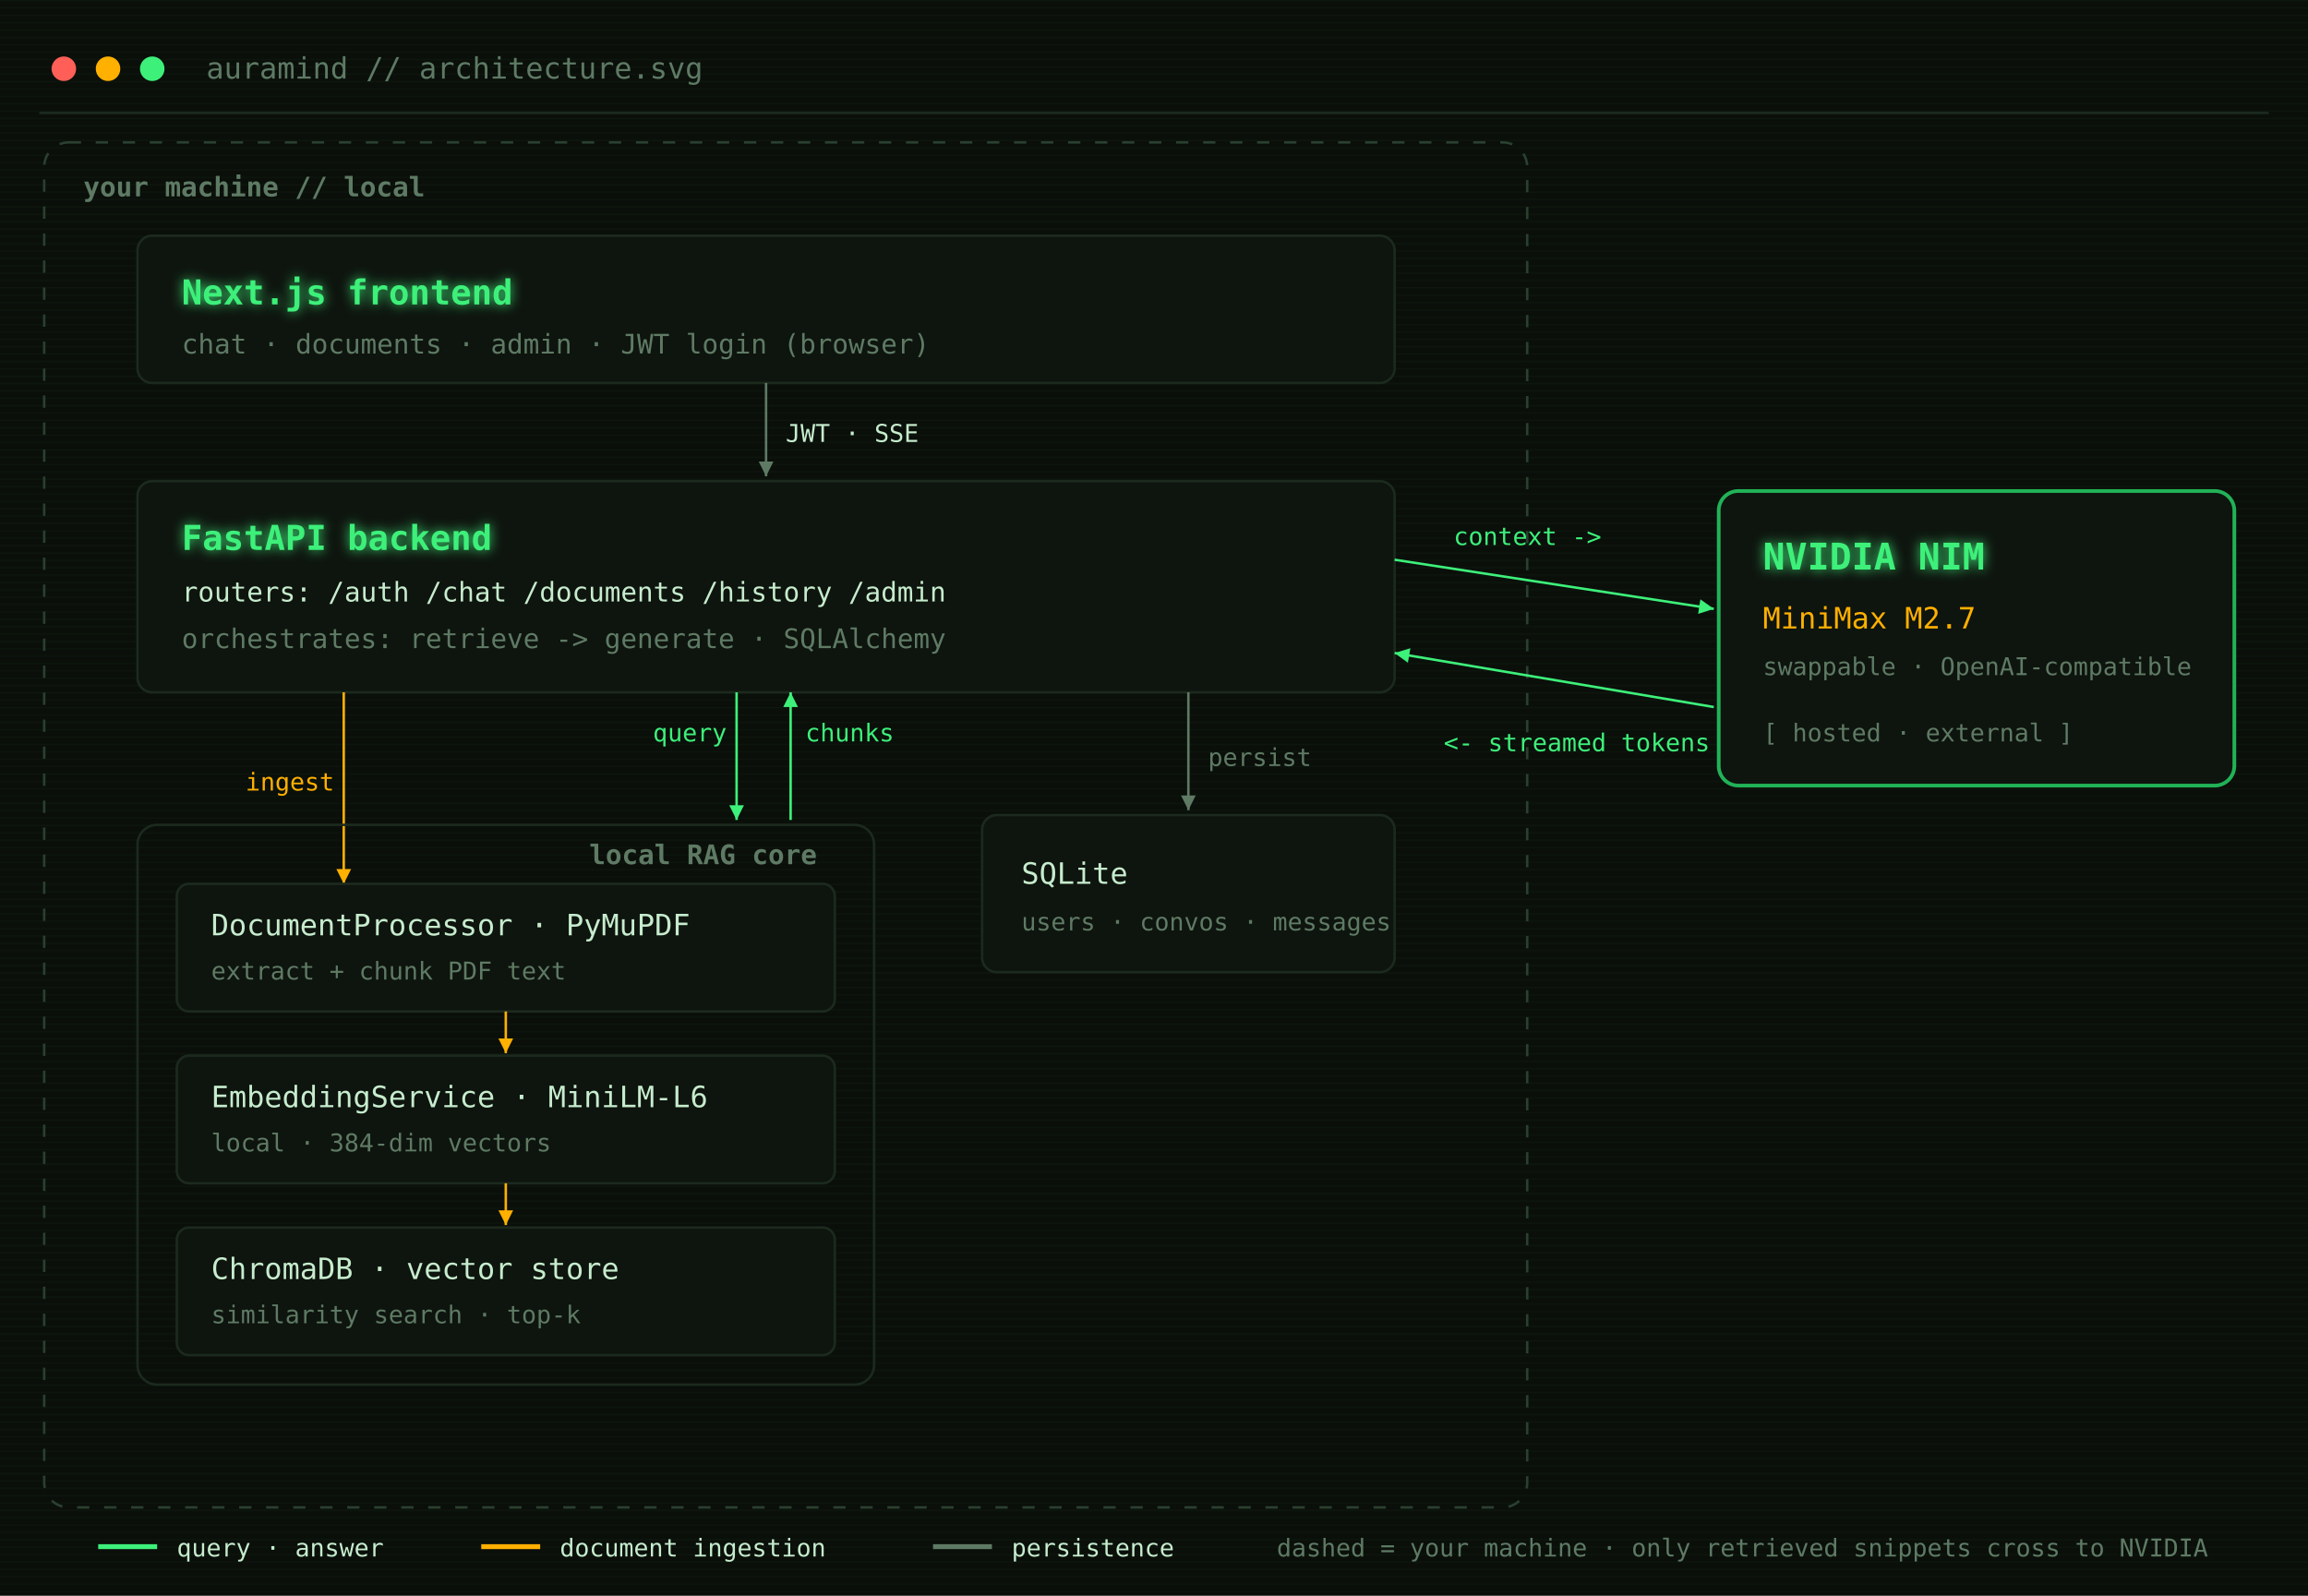
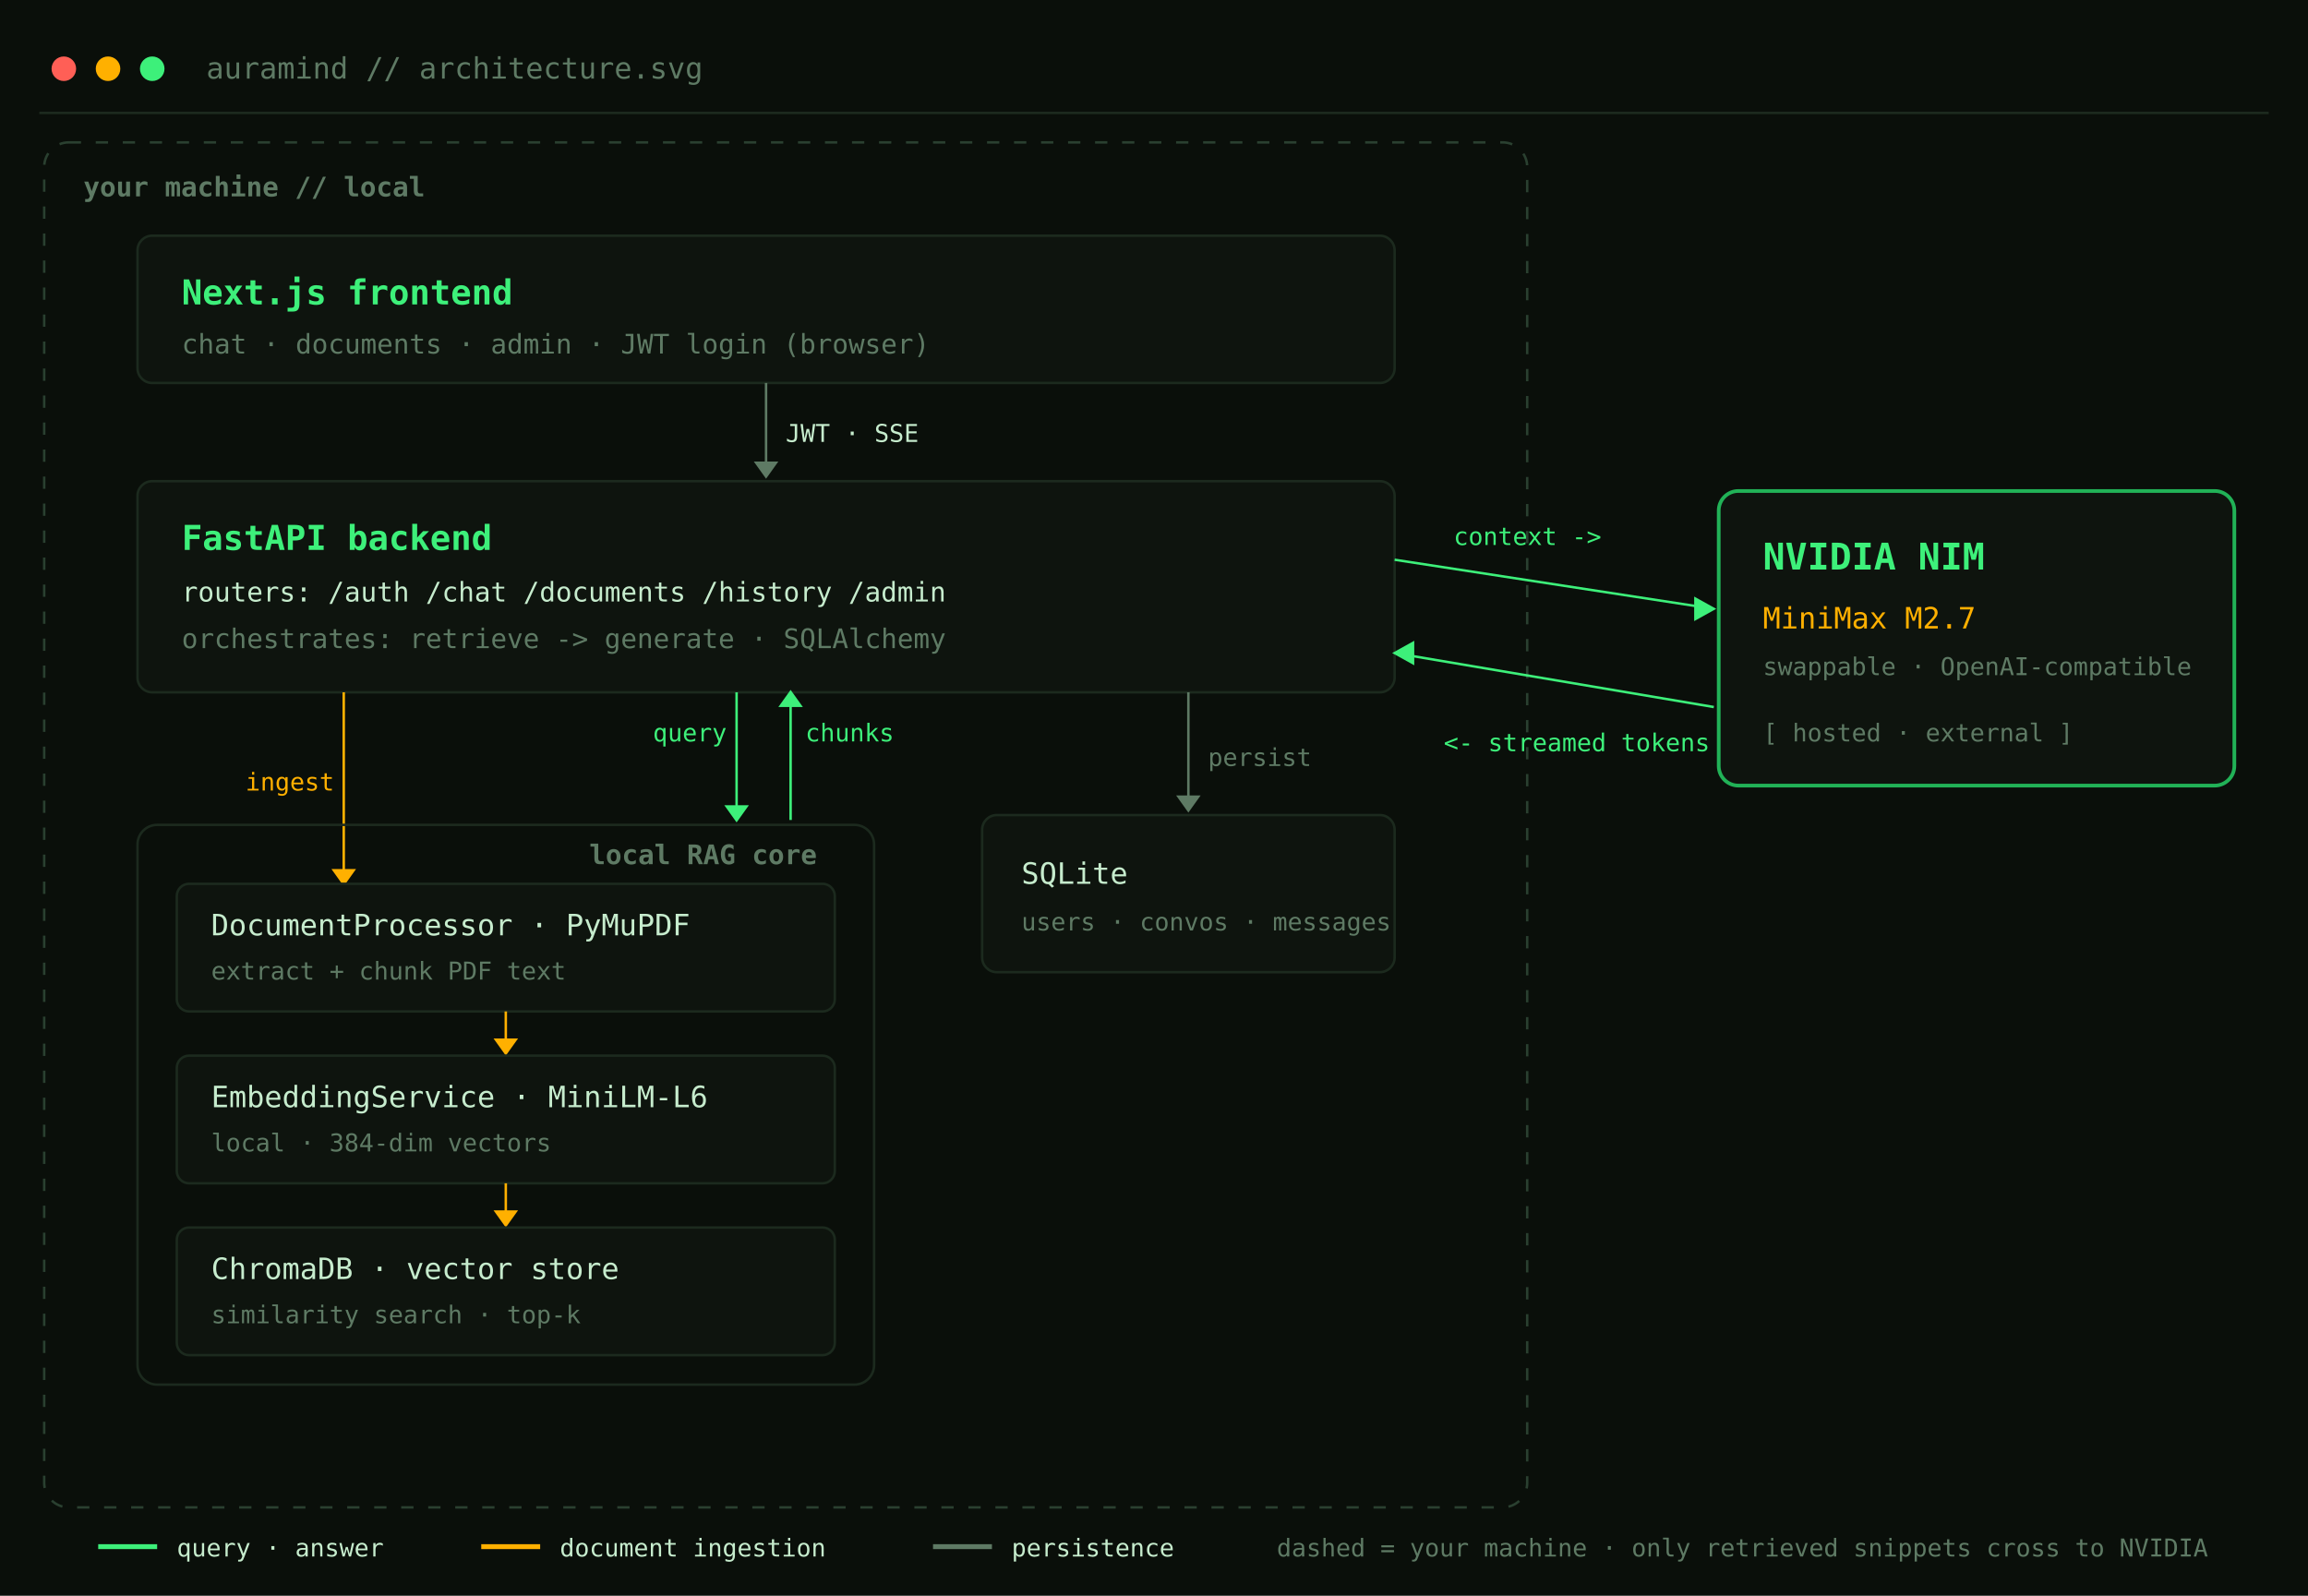
- <svg xmlns="http://www.w3.org/2000/svg" width="940" height="650" viewBox="0 0 940 650" role="img" font-family="'JetBrains Mono','SFMono-Regular',Menlo,Consolas,monospace">
-   <defs>
-     <marker id="ag" markerWidth="9" markerHeight="9" refX="6" refY="3" orient="auto">
-       <path d="M0,0 L6,3 L0,6 Z" fill="#3DF07A" />
-     </marker>
-     <marker id="aa" markerWidth="9" markerHeight="9" refX="6" refY="3" orient="auto">
-       <path d="M0,0 L6,3 L0,6 Z" fill="#FFB000" />
-     </marker>
-     <marker id="ar" markerWidth="9" markerHeight="9" refX="6" refY="3" orient="auto">
-       <path d="M0,0 L6,3 L0,6 Z" fill="#5E7A64" />
-     </marker>
-     <filter id="glow" x="-60%" y="-60%" width="220%" height="220%">
-       <feGaussianBlur stdDeviation="2.4" result="b" />
-       <feMerge>
-         <feMergeNode in="b" />
-         <feMergeNode in="SourceGraphic" />
-       </feMerge>
-     </filter>
-     <pattern id="scan" width="3" height="3" patternUnits="userSpaceOnUse">
-       <line x1="0" y1="0" x2="3" y2="0" stroke="#0F1A0F" stroke-width="1" />
-     </pattern>
-   </defs>
+ <svg xmlns="http://www.w3.org/2000/svg" width="940" height="650" viewBox="0 0 940 650" role="img" font-family="'JetBrains Mono', 'SFMono-Regular', Menlo, Consolas, monospace">
  <rect x="0" y="0" width="940" height="650" fill="#0A0F0A" />
-   <rect x="0" y="0" width="940" height="650" fill="url(#scan)" opacity="0.6" />
  <circle cx="26" cy="28" r="5" fill="#FF5F56" />
  <circle cx="44" cy="28" r="5" fill="#FFB000" />
  <circle cx="62" cy="28" r="5" fill="#3DF07A" />
  <text x="84" y="32" fill="#5E7A64" font-size="12">auramind // architecture.svg</text>
  <line x1="16" y1="46" x2="924" y2="46" stroke="#1C2A1E" stroke-width="1" />
  <rect x="18" y="58" width="604" height="556" rx="10" fill="none" stroke="#2A4030" stroke-width="1" stroke-dasharray="5 6" />
  <text x="34" y="80" fill="#5E7A64" font-size="11" font-weight="700">your machine // local</text>
  <rect x="56" y="96" width="512" height="60" rx="6" fill="#0E140E" stroke="#1C2A1E" />
-   <text x="74" y="124" fill="#3DF07A" font-size="14" font-weight="700" filter="url(#glow)">Next.js frontend</text>
+   <text x="74" y="124" fill="#3DF07A" font-size="14" font-weight="700">Next.js frontend</text>
  <text x="74" y="144" fill="#5E7A64" font-size="11">chat · documents · admin · JWT login (browser)</text>
-   <line x1="312" y1="156" x2="312" y2="194" stroke="#5E7A64" stroke-width="1" marker-end="url(#ar)" />
+   <line x1="312" y1="156" x2="312" y2="194" stroke="#5E7A64" stroke-width="1" />
+   <polygon points="307,188 317,188 312,195" fill="#5E7A64" />
  <text x="320" y="180" fill="#C6ECCD" font-size="10">JWT · SSE</text>
  <rect x="56" y="196" width="512" height="86" rx="6" fill="#0E140E" stroke="#1C2A1E" />
-   <text x="74" y="224" fill="#3DF07A" font-size="14" font-weight="700" filter="url(#glow)">FastAPI backend</text>
+   <text x="74" y="224" fill="#3DF07A" font-size="14" font-weight="700">FastAPI backend</text>
  <text x="74" y="245" fill="#C6ECCD" font-size="11">routers: /auth  /chat  /documents  /history  /admin</text>
  <text x="74" y="264" fill="#5E7A64" font-size="11">orchestrates: retrieve -&gt; generate · SQLAlchemy</text>
-   <line x1="140" y1="282" x2="140" y2="360" stroke="#FFB000" stroke-width="1" marker-end="url(#aa)" />
+   <line x1="140" y1="282" x2="140" y2="360" stroke="#FFB000" stroke-width="1" />
+   <polygon points="135,354 145,354 140,361" fill="#FFB000" />
  <text x="100" y="322" fill="#FFB000" font-size="10">ingest</text>
-   <line x1="300" y1="282" x2="300" y2="334" stroke="#3DF07A" stroke-width="1" marker-end="url(#ag)" />
+   <line x1="300" y1="282" x2="300" y2="334" stroke="#3DF07A" stroke-width="1" />
+   <polygon points="295,328 305,328 300,335" fill="#3DF07A" />
  <text x="296" y="302" fill="#3DF07A" font-size="10" text-anchor="end">query</text>
-   <line x1="322" y1="334" x2="322" y2="282" stroke="#3DF07A" stroke-width="1" marker-end="url(#ag)" />
+   <line x1="322" y1="334" x2="322" y2="282" stroke="#3DF07A" stroke-width="1" />
+   <polygon points="317,288 327,288 322,281" fill="#3DF07A" />
  <text x="328" y="302" fill="#3DF07A" font-size="10">chunks</text>
-   <line x1="484" y1="282" x2="484" y2="330" stroke="#5E7A64" stroke-width="1" marker-end="url(#ar)" />
+   <line x1="484" y1="282" x2="484" y2="330" stroke="#5E7A64" stroke-width="1" />
+   <polygon points="479,324 489,324 484,331" fill="#5E7A64" />
  <text x="492" y="312" fill="#5E7A64" font-size="10">persist</text>
  <rect x="56" y="336" width="300" height="228" rx="8" fill="none" stroke="#1C2A1E" />
  <text x="240" y="352" fill="#5E7A64" font-size="11" font-weight="700">local RAG core</text>
  <rect x="72" y="360" width="268" height="52" rx="5" fill="#0E140E" stroke="#1C2A1E" />
  <text x="86" y="381" fill="#C6ECCD" font-size="12">DocumentProcessor · PyMuPDF</text>
  <text x="86" y="399" fill="#5E7A64" font-size="10">extract + chunk PDF text</text>
-   <line x1="206" y1="412" x2="206" y2="429" stroke="#FFB000" stroke-width="1" marker-end="url(#aa)" />
+   <line x1="206" y1="412" x2="206" y2="429" stroke="#FFB000" stroke-width="1" />
+   <polygon points="201,423 211,423 206,430" fill="#FFB000" />
  <rect x="72" y="430" width="268" height="52" rx="5" fill="#0E140E" stroke="#1C2A1E" />
  <text x="86" y="451" fill="#C6ECCD" font-size="12">EmbeddingService · MiniLM-L6</text>
  <text x="86" y="469" fill="#5E7A64" font-size="10">local · 384-dim vectors</text>
-   <line x1="206" y1="482" x2="206" y2="499" stroke="#FFB000" stroke-width="1" marker-end="url(#aa)" />
+   <line x1="206" y1="482" x2="206" y2="499" stroke="#FFB000" stroke-width="1" />
+   <polygon points="201,493 211,493 206,500" fill="#FFB000" />
  <rect x="72" y="500" width="268" height="52" rx="5" fill="#0E140E" stroke="#1C2A1E" />
  <text x="86" y="521" fill="#C6ECCD" font-size="12">ChromaDB · vector store</text>
  <text x="86" y="539" fill="#5E7A64" font-size="10">similarity search · top-k</text>
  <rect x="400" y="332" width="168" height="64" rx="6" fill="#0E140E" stroke="#1C2A1E" />
  <text x="416" y="360" fill="#C6ECCD" font-size="12">SQLite</text>
  <text x="416" y="379" fill="#5E7A64" font-size="10">users · convos · messages</text>
  <rect x="700" y="200" width="210" height="120" rx="8" fill="#0E140E" stroke="#21B257" stroke-width="1.5" />
-   <text x="718" y="232" fill="#3DF07A" font-size="15" font-weight="700" filter="url(#glow)">NVIDIA NIM</text>
+   <text x="718" y="232" fill="#3DF07A" font-size="15" font-weight="700">NVIDIA NIM</text>
  <text x="718" y="256" fill="#FFB000" font-size="12">MiniMax M2.7</text>
  <text x="718" y="275" fill="#5E7A64" font-size="10">swappable · OpenAI-compatible</text>
  <text x="718" y="302" fill="#5E7A64" font-size="10">[ hosted · external ]</text>
-   <line x1="568" y1="228" x2="698" y2="248" stroke="#3DF07A" stroke-width="1" marker-end="url(#ag)" />
+   <line x1="568" y1="228" x2="698" y2="248" stroke="#3DF07A" stroke-width="1" />
+   <polygon points="690,243 690,253 699,248" fill="#3DF07A" />
  <text x="592" y="222" fill="#3DF07A" font-size="10">context -&gt;</text>
-   <line x1="698" y1="288" x2="568" y2="266" stroke="#3DF07A" stroke-width="1" marker-end="url(#ag)" />
+   <line x1="698" y1="288" x2="568" y2="266" stroke="#3DF07A" stroke-width="1" />
+   <polygon points="576,261 576,271 567,266" fill="#3DF07A" />
  <text x="588" y="306" fill="#3DF07A" font-size="10">&lt;- streamed tokens</text>
  <line x1="40" y1="630" x2="64" y2="630" stroke="#3DF07A" stroke-width="2" />
  <text x="72" y="634" fill="#C6ECCD" font-size="10">query · answer</text>
  <line x1="196" y1="630" x2="220" y2="630" stroke="#FFB000" stroke-width="2" />
  <text x="228" y="634" fill="#C6ECCD" font-size="10">document ingestion</text>
  <line x1="380" y1="630" x2="404" y2="630" stroke="#5E7A64" stroke-width="2" />
  <text x="412" y="634" fill="#C6ECCD" font-size="10">persistence</text>
  <text x="520" y="634" fill="#5E7A64" font-size="10">dashed = your machine · only retrieved snippets cross to NVIDIA</text>
</svg>
